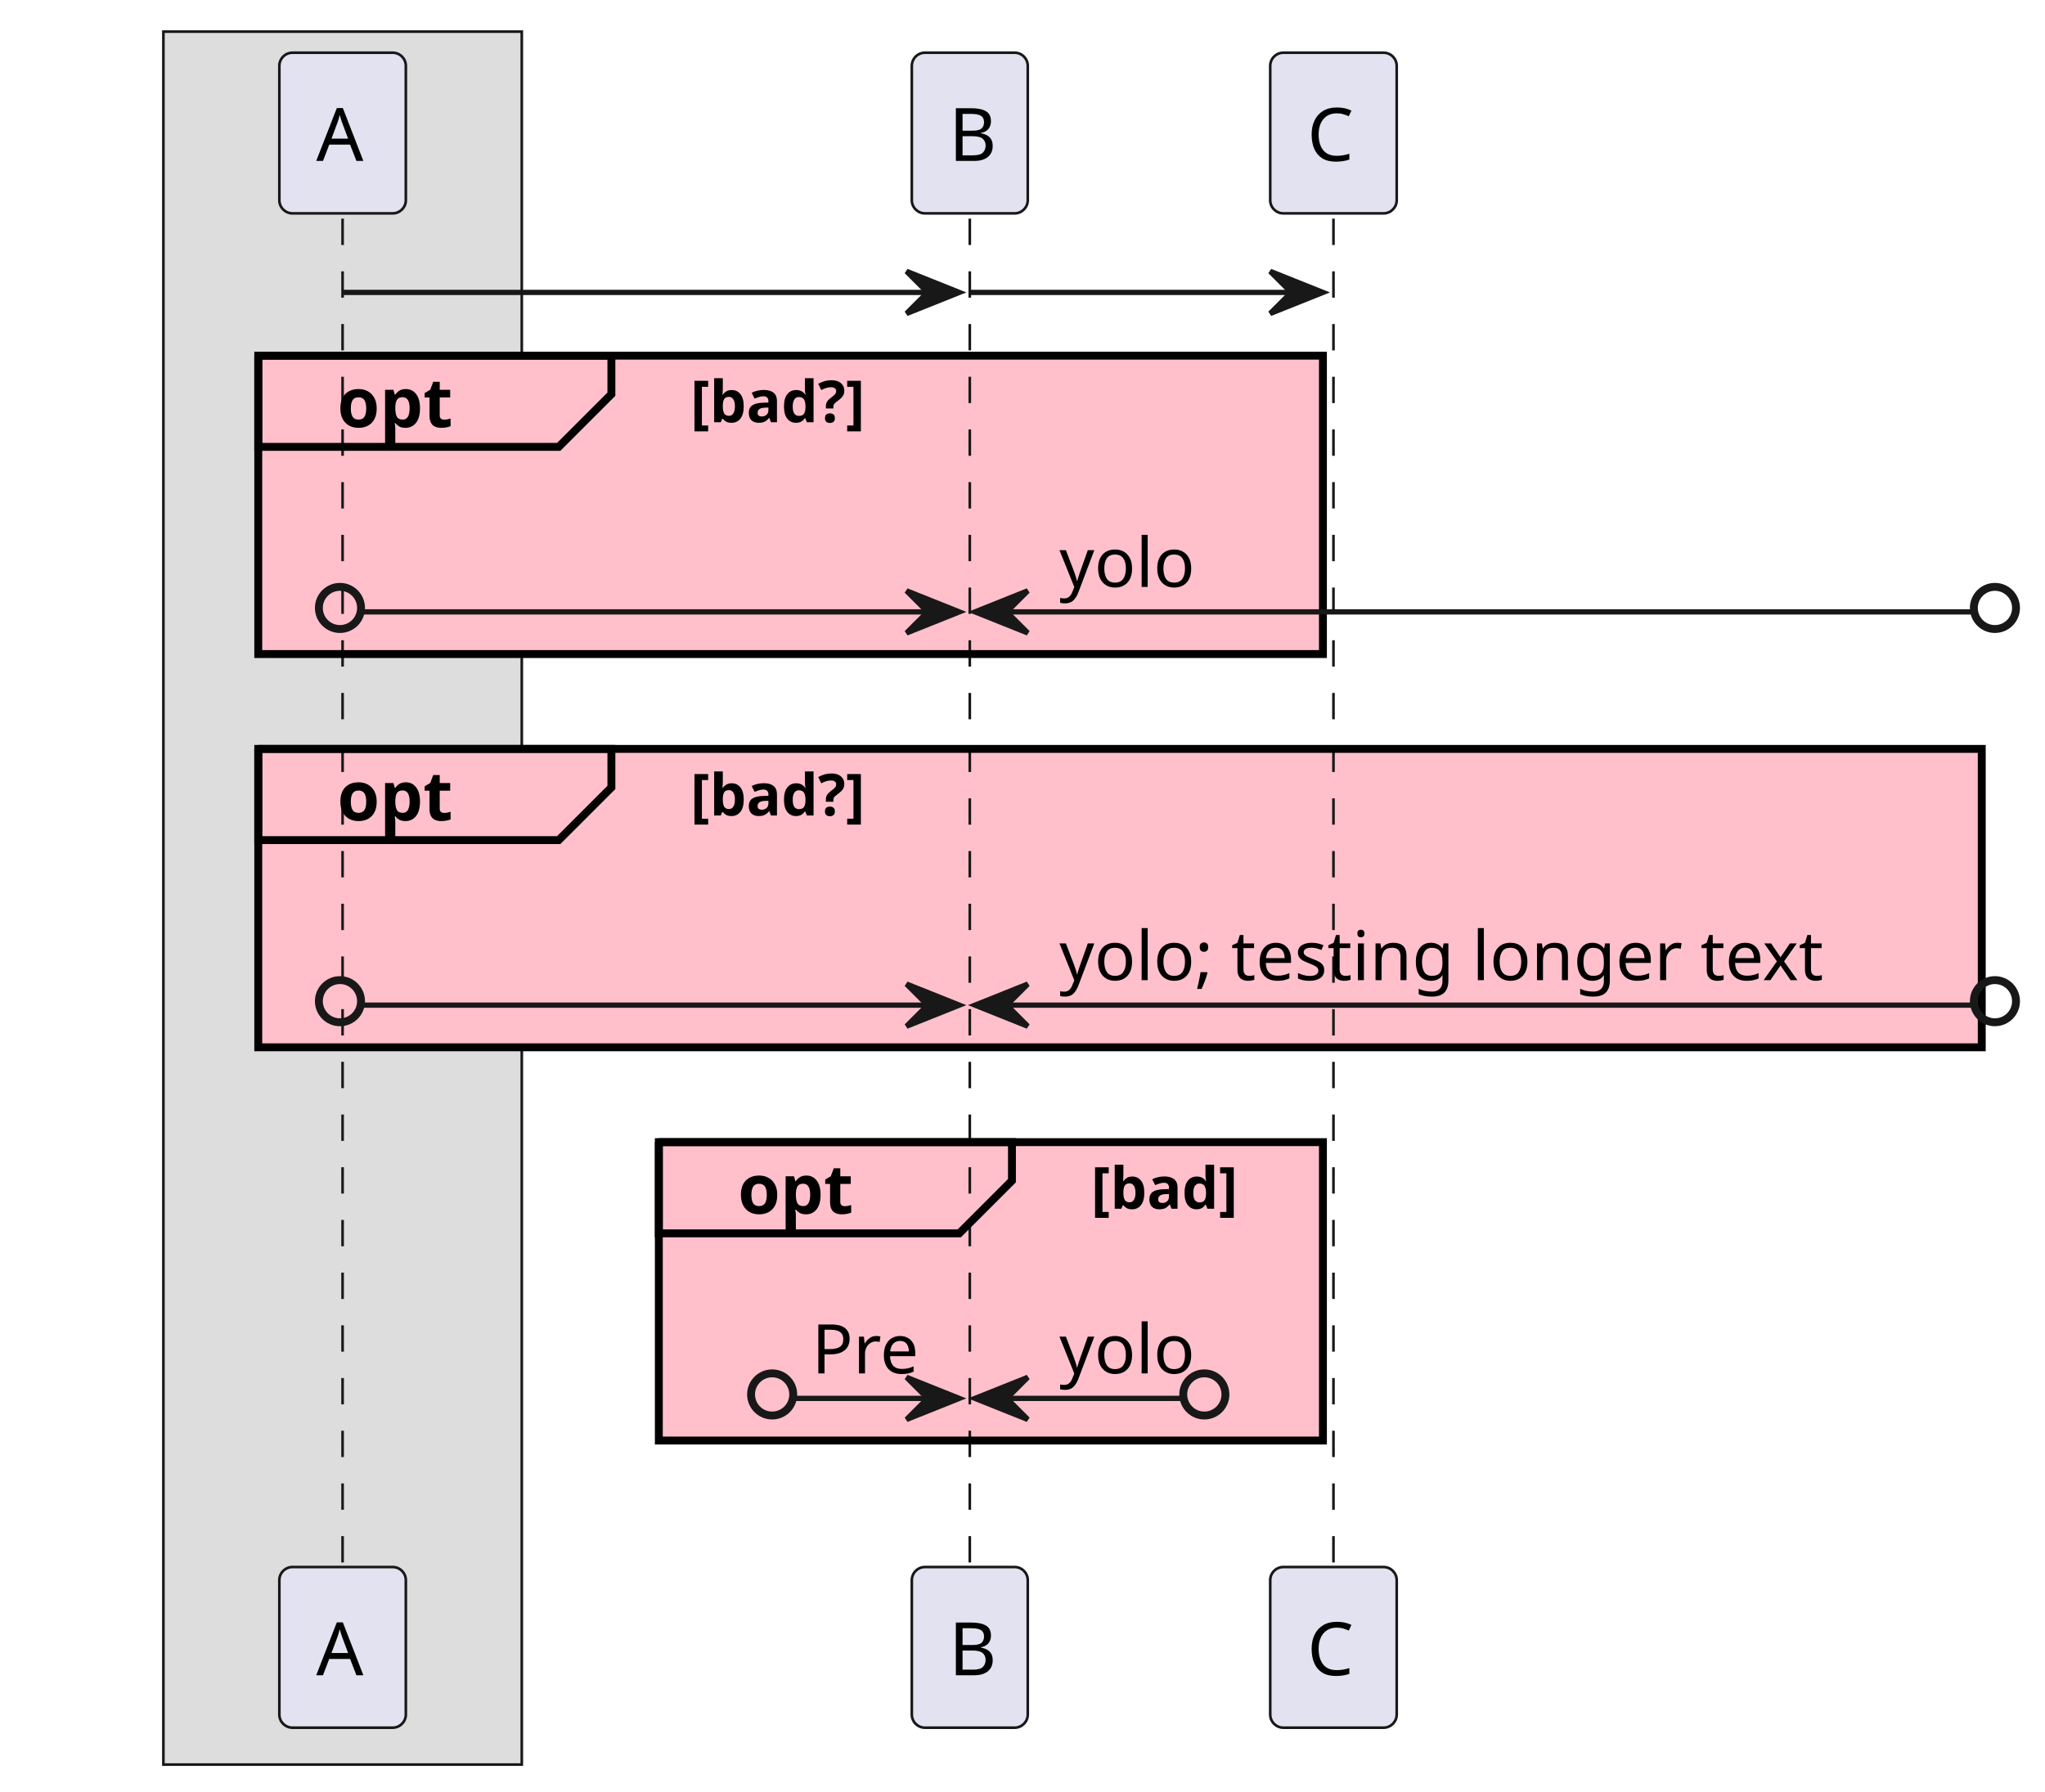
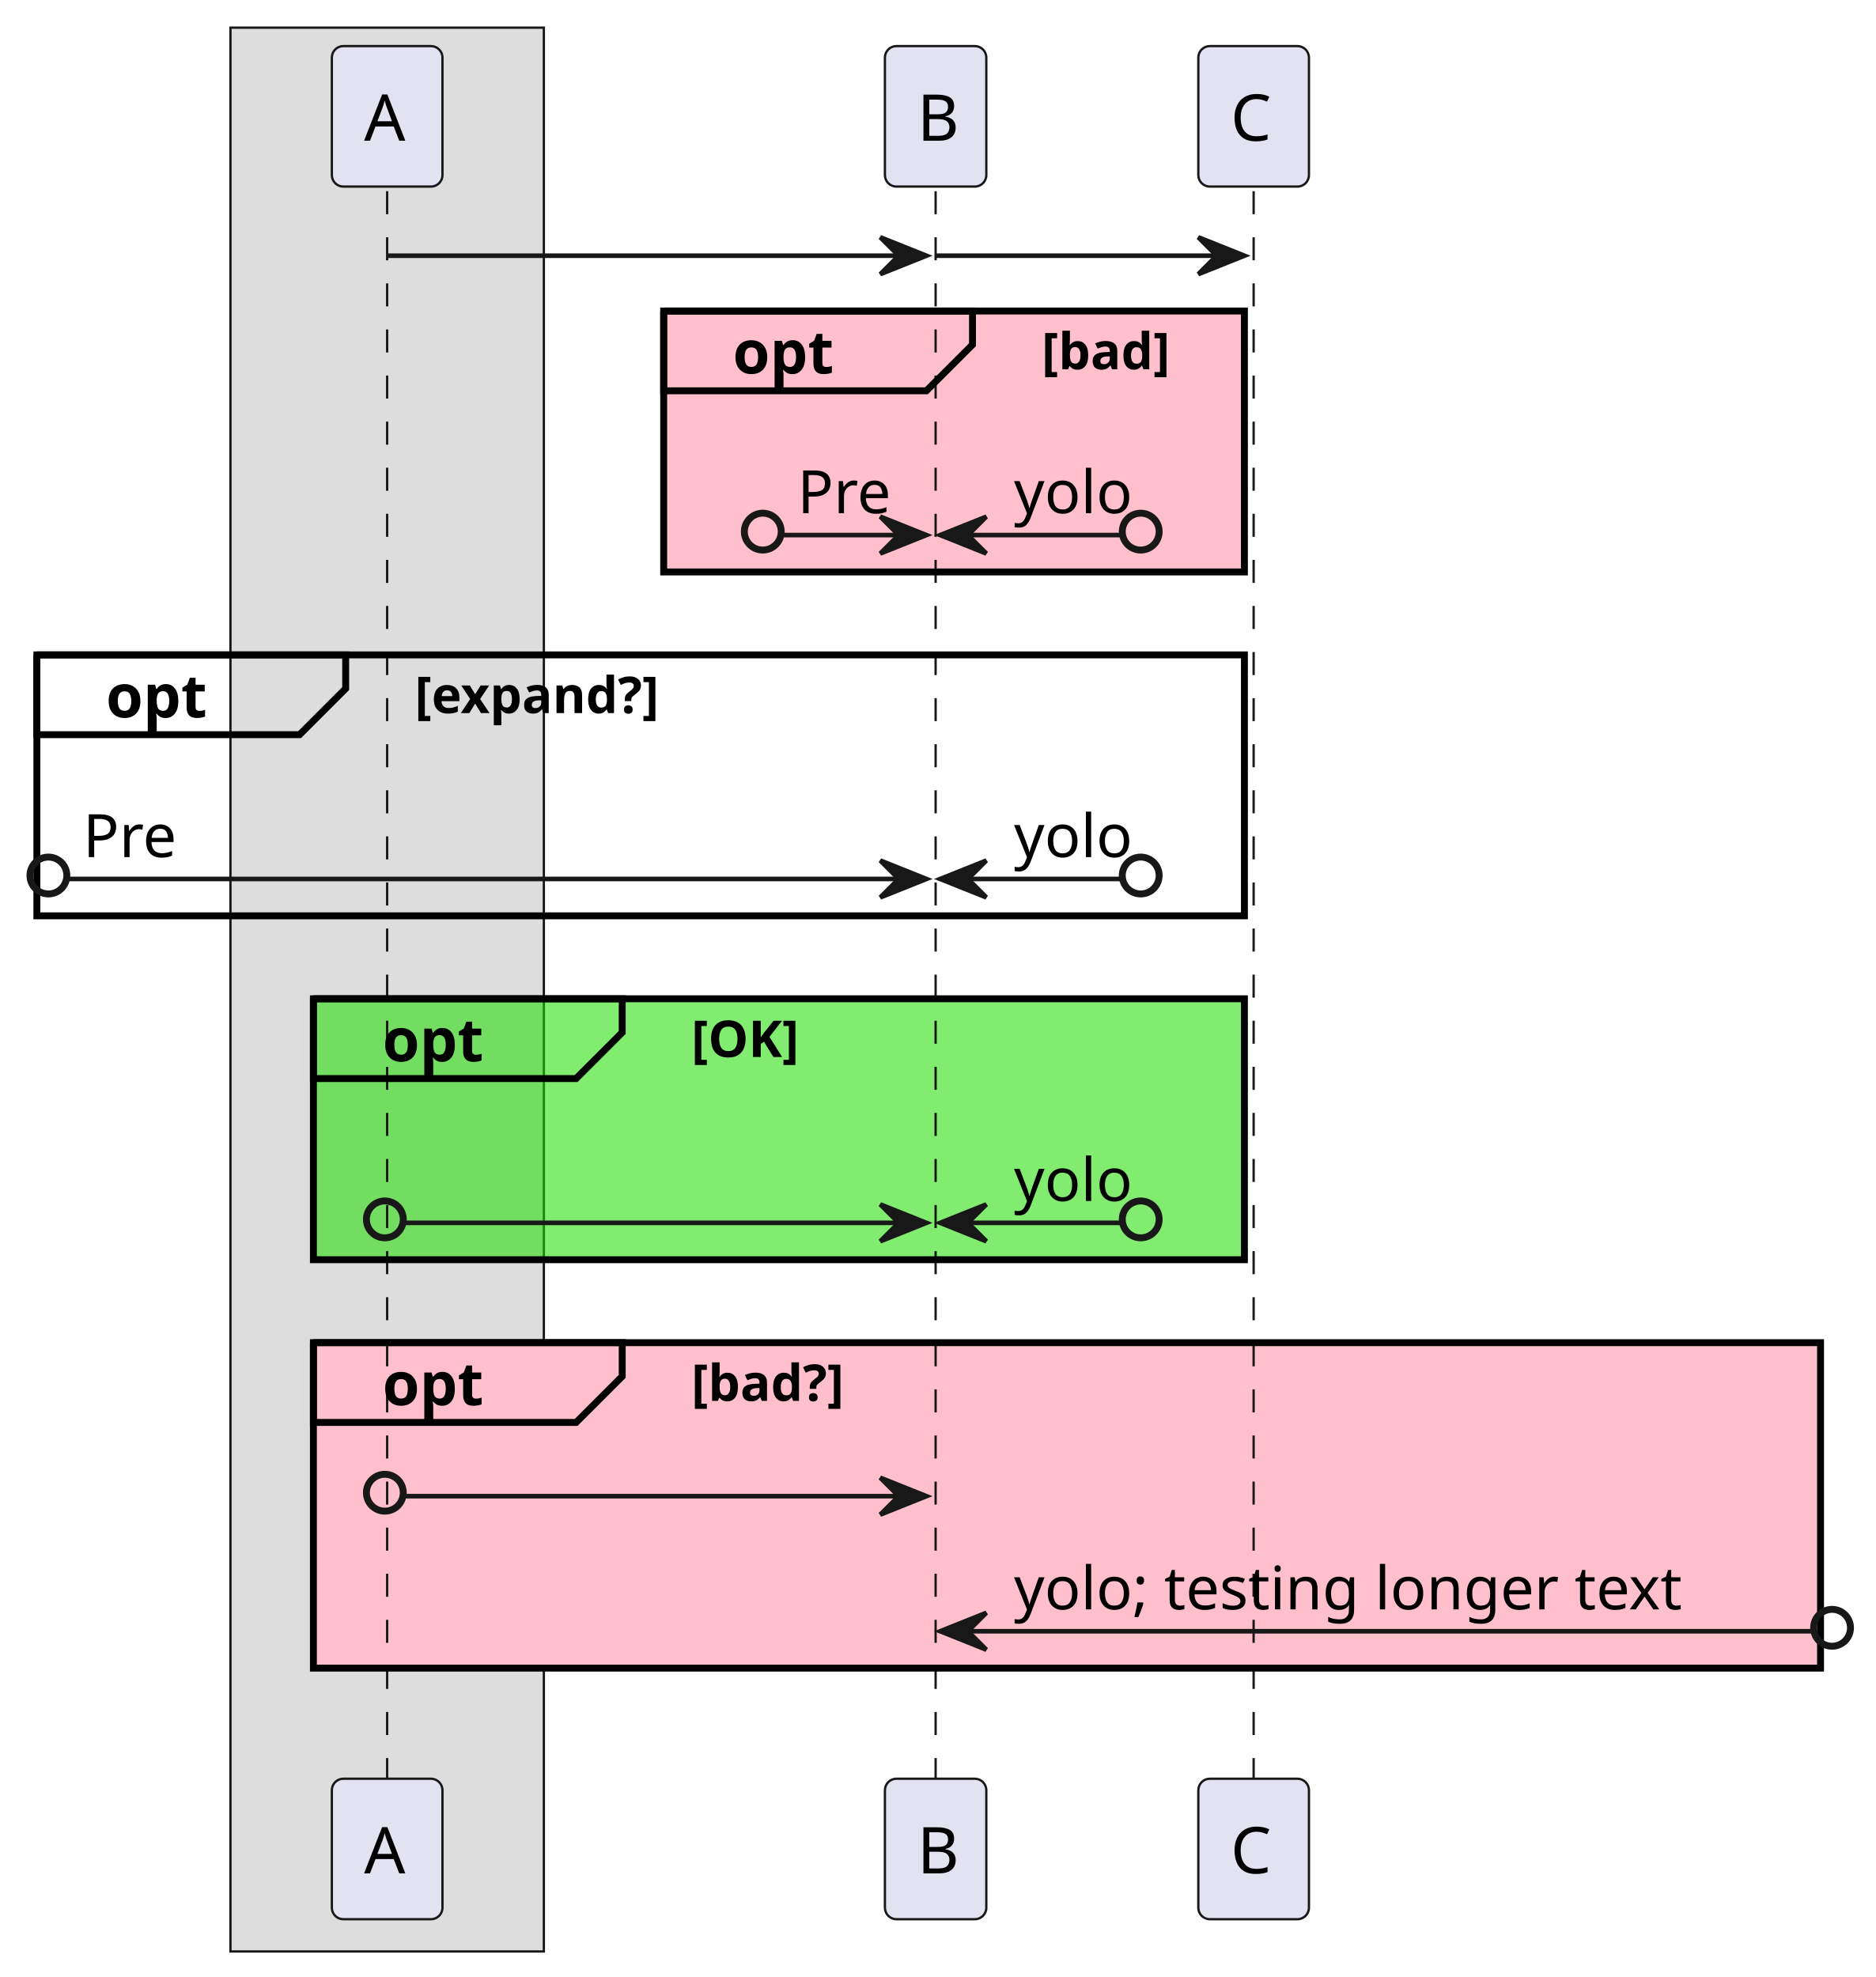
- <svg xmlns="http://www.w3.org/2000/svg" contentStyleType="text/css" height="340px" preserveAspectRatio="none" style="width:388px;height:340px;background:#FFFFFF;" version="1.1" viewBox="0 0 388 340" width="388px" zoomAndPan="magnify">
+ <svg xmlns="http://www.w3.org/2000/svg" contentStyleType="text/css" height="429px" preserveAspectRatio="none" style="width:407px;height:429px;background:#FFFFFF;" version="1.1" viewBox="0 0 407 429" width="407px" zoomAndPan="magnify">
  <defs />
  <g>
-     <rect fill="#DDDDDD" height="328.84" style="stroke:#181818;stroke-width:0.5;" width="68" x="31" y="6" />
-     <rect fill="#FFC0CB" height="56.621" style="stroke:#FFC0CB;stroke-width:1.0;" width="202" x="49" y="67.488" />
-     <rect fill="#FFC0CB" height="56.621" style="stroke:#FFC0CB;stroke-width:1.0;" width="327" x="49" y="142.109" />
-     <rect fill="#FFC0CB" height="56.621" style="stroke:#FFC0CB;stroke-width:1.0;" width="126" x="125" y="216.731" />
-     <line style="stroke:#181818;stroke-width:0.5;stroke-dasharray:5.0,5.0;" x1="65" x2="65" y1="41.488" y2="297.352" />
-     <line style="stroke:#181818;stroke-width:0.5;stroke-dasharray:5.0,5.0;" x1="184" x2="184" y1="41.488" y2="297.352" />
-     <line style="stroke:#181818;stroke-width:0.5;stroke-dasharray:5.0,5.0;" x1="253" x2="253" y1="41.488" y2="297.352" />
-     <rect fill="#E2E2F0" height="30.488" rx="2.5" ry="2.5" style="stroke:#181818;stroke-width:0.5;" width="24" x="53" y="10" />
-     <text fill="#000000" font-family="sans-serif" font-size="14" lengthAdjust="spacing" textLength="10" x="60" y="30.535">A</text>
-     <rect fill="#E2E2F0" height="30.488" rx="2.5" ry="2.5" style="stroke:#181818;stroke-width:0.5;" width="22" x="173" y="10" />
-     <text fill="#000000" font-family="sans-serif" font-size="14" lengthAdjust="spacing" textLength="8" x="180" y="30.535">B</text>
-     <rect fill="#E2E2F0" height="30.488" rx="2.5" ry="2.5" style="stroke:#181818;stroke-width:0.5;" width="24" x="241" y="10" />
-     <text fill="#000000" font-family="sans-serif" font-size="14" lengthAdjust="spacing" textLength="10" x="248" y="30.535">C</text>
-     <rect fill="#E2E2F0" height="30.488" rx="2.5" ry="2.5" style="stroke:#181818;stroke-width:0.5;" width="24" x="53" y="297.352" />
-     <text fill="#000000" font-family="sans-serif" font-size="14" lengthAdjust="spacing" textLength="10" x="60" y="317.887">A</text>
-     <rect fill="#E2E2F0" height="30.488" rx="2.5" ry="2.5" style="stroke:#181818;stroke-width:0.5;" width="22" x="173" y="297.352" />
-     <text fill="#000000" font-family="sans-serif" font-size="14" lengthAdjust="spacing" textLength="8" x="180" y="317.887">B</text>
-     <rect fill="#E2E2F0" height="30.488" rx="2.5" ry="2.5" style="stroke:#181818;stroke-width:0.5;" width="24" x="241" y="297.352" />
-     <text fill="#000000" font-family="sans-serif" font-size="14" lengthAdjust="spacing" textLength="10" x="248" y="317.887">C</text>
-     <polygon fill="#181818" points="172,51.488,182,55.488,172,59.488,176,55.488" style="stroke:#181818;stroke-width:1.0;" />
-     <line style="stroke:#181818;stroke-width:1.0;" x1="65" x2="178" y1="55.488" y2="55.488" />
-     <polygon fill="#181818" points="241,51.488,251,55.488,241,59.488,245,55.488" style="stroke:#181818;stroke-width:1.0;" />
-     <line style="stroke:#181818;stroke-width:1.0;" x1="184" x2="247" y1="55.488" y2="55.488" />
-     <path d="M49,67.488 L116,67.488 L116,74.799 L106,84.799 L49,84.799 L49,67.488 " fill="none" style="stroke:#000000;stroke-width:1.5;" />
-     <rect fill="none" height="56.621" style="stroke:#000000;stroke-width:1.5;" width="202" x="49" y="67.488" />
-     <text fill="#000000" font-family="sans-serif" font-size="13" font-weight="bold" lengthAdjust="spacing" textLength="22" x="64" y="81.057">opt</text>
-     <text fill="#000000" font-family="sans-serif" font-size="11" font-weight="bold" lengthAdjust="spacing" textLength="33" x="131" y="80.123">[bad?]</text>
-     <ellipse cx="64.5" cy="115.359" fill="none" rx="4" ry="4" style="stroke:#181818;stroke-width:1.5;" />
-     <polygon fill="#181818" points="172,112.109,182,116.109,172,120.109,176,116.109" style="stroke:#181818;stroke-width:1.0;" />
-     <line style="stroke:#181818;stroke-width:1.0;" x1="69" x2="178" y1="116.109" y2="116.109" />
-     <polygon fill="#181818" points="195,112.109,185,116.109,195,120.109,191,116.109" style="stroke:#181818;stroke-width:1.0;" />
-     <ellipse cx="378.5" cy="115.359" fill="none" rx="4" ry="4" style="stroke:#181818;stroke-width:1.5;" />
-     <line style="stroke:#181818;stroke-width:1.0;" x1="189" x2="374" y1="116.109" y2="116.109" />
-     <text fill="#000000" font-family="sans-serif" font-size="13" lengthAdjust="spacing" textLength="27" x="201" y="111.367">yolo</text>
-     <path d="M49,142.109 L116,142.109 L116,149.42 L106,159.42 L49,159.42 L49,142.109 " fill="none" style="stroke:#000000;stroke-width:1.5;" />
-     <rect fill="none" height="56.621" style="stroke:#000000;stroke-width:1.5;" width="327" x="49" y="142.109" />
-     <text fill="#000000" font-family="sans-serif" font-size="13" font-weight="bold" lengthAdjust="spacing" textLength="22" x="64" y="155.678">opt</text>
-     <text fill="#000000" font-family="sans-serif" font-size="11" font-weight="bold" lengthAdjust="spacing" textLength="33" x="131" y="154.744">[bad?]</text>
-     <ellipse cx="64.5" cy="189.981" fill="none" rx="4" ry="4" style="stroke:#181818;stroke-width:1.5;" />
-     <polygon fill="#181818" points="172,186.731,182,190.731,172,194.731,176,190.731" style="stroke:#181818;stroke-width:1.0;" />
-     <line style="stroke:#181818;stroke-width:1.0;" x1="69" x2="178" y1="190.731" y2="190.731" />
-     <polygon fill="#181818" points="195,186.731,185,190.731,195,194.731,191,190.731" style="stroke:#181818;stroke-width:1.0;" />
-     <ellipse cx="378.5" cy="189.981" fill="none" rx="4" ry="4" style="stroke:#181818;stroke-width:1.5;" />
-     <line style="stroke:#181818;stroke-width:1.0;" x1="189" x2="374" y1="190.731" y2="190.731" />
-     <text fill="#000000" font-family="sans-serif" font-size="13" lengthAdjust="spacing" textLength="152" x="201" y="185.988">yolo; testing longer text</text>
-     <path d="M125,216.731 L192,216.731 L192,224.041 L182,234.041 L125,234.041 L125,216.731 " fill="none" style="stroke:#000000;stroke-width:1.5;" />
-     <rect fill="none" height="56.621" style="stroke:#000000;stroke-width:1.5;" width="126" x="125" y="216.731" />
-     <text fill="#000000" font-family="sans-serif" font-size="13" font-weight="bold" lengthAdjust="spacing" textLength="22" x="140" y="230.299">opt</text>
-     <text fill="#000000" font-family="sans-serif" font-size="11" font-weight="bold" lengthAdjust="spacing" textLength="28" x="207" y="229.365">[bad]</text>
-     <ellipse cx="146.5" cy="264.602" fill="none" rx="4" ry="4" style="stroke:#181818;stroke-width:1.5;" />
-     <polygon fill="#181818" points="172,261.352,182,265.352,172,269.352,176,265.352" style="stroke:#181818;stroke-width:1.0;" />
-     <line style="stroke:#181818;stroke-width:1.0;" x1="151" x2="178" y1="265.352" y2="265.352" />
-     <text fill="#000000" font-family="sans-serif" font-size="13" lengthAdjust="spacing" textLength="19" x="154" y="260.609">Pre</text>
-     <polygon fill="#181818" points="195,261.352,185,265.352,195,269.352,191,265.352" style="stroke:#181818;stroke-width:1.0;" />
-     <ellipse cx="228.5" cy="264.602" fill="none" rx="4" ry="4" style="stroke:#181818;stroke-width:1.5;" />
-     <line style="stroke:#181818;stroke-width:1.0;" x1="189" x2="224" y1="265.352" y2="265.352" />
-     <text fill="#000000" font-family="sans-serif" font-size="13" lengthAdjust="spacing" textLength="27" x="201" y="260.609">yolo</text>
+     <rect fill="#DDDDDD" height="417.461" style="stroke:#181818;stroke-width:0.5;" width="68" x="50" y="6" />
+     <rect fill="#FFC0CB" height="56.621" style="stroke:#FFC0CB;stroke-width:1.0;" width="126" x="144" y="67.488" />
+     <rect fill="#20DD00" fill-opacity="0.565" height="56.621" style="stroke:#20DD0090;stroke-width:1.0;" width="202" x="68" y="216.731" />
+     <rect fill="#FFC0CB" height="70.621" style="stroke:#FFC0CB;stroke-width:1.0;" width="327" x="68" y="291.352" />
+     <line style="stroke:#181818;stroke-width:0.5;stroke-dasharray:5.0,5.0;" x1="84" x2="84" y1="41.488" y2="385.973" />
+     <line style="stroke:#181818;stroke-width:0.5;stroke-dasharray:5.0,5.0;" x1="203" x2="203" y1="41.488" y2="385.973" />
+     <line style="stroke:#181818;stroke-width:0.5;stroke-dasharray:5.0,5.0;" x1="272" x2="272" y1="41.488" y2="385.973" />
+     <rect fill="#E2E2F0" height="30.488" rx="2.5" ry="2.5" style="stroke:#181818;stroke-width:0.5;" width="24" x="72" y="10" />
+     <text fill="#000000" font-family="sans-serif" font-size="14" lengthAdjust="spacing" textLength="10" x="79" y="30.535">A</text>
+     <rect fill="#E2E2F0" height="30.488" rx="2.5" ry="2.5" style="stroke:#181818;stroke-width:0.5;" width="22" x="192" y="10" />
+     <text fill="#000000" font-family="sans-serif" font-size="14" lengthAdjust="spacing" textLength="8" x="199" y="30.535">B</text>
+     <rect fill="#E2E2F0" height="30.488" rx="2.5" ry="2.5" style="stroke:#181818;stroke-width:0.5;" width="24" x="260" y="10" />
+     <text fill="#000000" font-family="sans-serif" font-size="14" lengthAdjust="spacing" textLength="10" x="267" y="30.535">C</text>
+     <rect fill="#E2E2F0" height="30.488" rx="2.5" ry="2.5" style="stroke:#181818;stroke-width:0.5;" width="24" x="72" y="385.973" />
+     <text fill="#000000" font-family="sans-serif" font-size="14" lengthAdjust="spacing" textLength="10" x="79" y="406.508">A</text>
+     <rect fill="#E2E2F0" height="30.488" rx="2.5" ry="2.5" style="stroke:#181818;stroke-width:0.5;" width="22" x="192" y="385.973" />
+     <text fill="#000000" font-family="sans-serif" font-size="14" lengthAdjust="spacing" textLength="8" x="199" y="406.508">B</text>
+     <rect fill="#E2E2F0" height="30.488" rx="2.5" ry="2.5" style="stroke:#181818;stroke-width:0.5;" width="24" x="260" y="385.973" />
+     <text fill="#000000" font-family="sans-serif" font-size="14" lengthAdjust="spacing" textLength="10" x="267" y="406.508">C</text>
+     <polygon fill="#181818" points="191,51.488,201,55.488,191,59.488,195,55.488" style="stroke:#181818;stroke-width:1.0;" />
+     <line style="stroke:#181818;stroke-width:1.0;" x1="84" x2="197" y1="55.488" y2="55.488" />
+     <polygon fill="#181818" points="260,51.488,270,55.488,260,59.488,264,55.488" style="stroke:#181818;stroke-width:1.0;" />
+     <line style="stroke:#181818;stroke-width:1.0;" x1="203" x2="266" y1="55.488" y2="55.488" />
+     <path d="M144,67.488 L211,67.488 L211,74.799 L201,84.799 L144,84.799 L144,67.488 " fill="none" style="stroke:#000000;stroke-width:1.5;" />
+     <rect fill="none" height="56.621" style="stroke:#000000;stroke-width:1.5;" width="126" x="144" y="67.488" />
+     <text fill="#000000" font-family="sans-serif" font-size="13" font-weight="bold" lengthAdjust="spacing" textLength="22" x="159" y="81.057">opt</text>
+     <text fill="#000000" font-family="sans-serif" font-size="11" font-weight="bold" lengthAdjust="spacing" textLength="28" x="226" y="80.123">[bad]</text>
+     <ellipse cx="165.5" cy="115.359" fill="none" rx="4" ry="4" style="stroke:#181818;stroke-width:1.5;" />
+     <polygon fill="#181818" points="191,112.109,201,116.109,191,120.109,195,116.109" style="stroke:#181818;stroke-width:1.0;" />
+     <line style="stroke:#181818;stroke-width:1.0;" x1="170" x2="197" y1="116.109" y2="116.109" />
+     <text fill="#000000" font-family="sans-serif" font-size="13" lengthAdjust="spacing" textLength="19" x="173" y="111.367">Pre</text>
+     <polygon fill="#181818" points="214,112.109,204,116.109,214,120.109,210,116.109" style="stroke:#181818;stroke-width:1.0;" />
+     <ellipse cx="247.5" cy="115.359" fill="none" rx="4" ry="4" style="stroke:#181818;stroke-width:1.5;" />
+     <line style="stroke:#181818;stroke-width:1.0;" x1="208" x2="243" y1="116.109" y2="116.109" />
+     <text fill="#000000" font-family="sans-serif" font-size="13" lengthAdjust="spacing" textLength="27" x="220" y="111.367">yolo</text>
+     <path d="M8,142.109 L75,142.109 L75,149.42 L65,159.42 L8,159.42 L8,142.109 " fill="none" style="stroke:#000000;stroke-width:1.5;" />
+     <rect fill="none" height="56.621" style="stroke:#000000;stroke-width:1.5;" width="262" x="8" y="142.109" />
+     <text fill="#000000" font-family="sans-serif" font-size="13" font-weight="bold" lengthAdjust="spacing" textLength="22" x="23" y="155.678">opt</text>
+     <text fill="#000000" font-family="sans-serif" font-size="11" font-weight="bold" lengthAdjust="spacing" textLength="52" x="90" y="154.744">[expand?]</text>
+     <ellipse cx="10.5" cy="189.981" fill="none" rx="4" ry="4" style="stroke:#181818;stroke-width:1.5;" />
+     <polygon fill="#181818" points="191,186.731,201,190.731,191,194.731,195,190.731" style="stroke:#181818;stroke-width:1.0;" />
+     <line style="stroke:#181818;stroke-width:1.0;" x1="15" x2="197" y1="190.731" y2="190.731" />
+     <text fill="#000000" font-family="sans-serif" font-size="13" lengthAdjust="spacing" textLength="19" x="18" y="185.988">Pre</text>
+     <polygon fill="#181818" points="214,186.731,204,190.731,214,194.731,210,190.731" style="stroke:#181818;stroke-width:1.0;" />
+     <ellipse cx="247.5" cy="189.981" fill="none" rx="4" ry="4" style="stroke:#181818;stroke-width:1.5;" />
+     <line style="stroke:#181818;stroke-width:1.0;" x1="208" x2="243" y1="190.731" y2="190.731" />
+     <text fill="#000000" font-family="sans-serif" font-size="13" lengthAdjust="spacing" textLength="27" x="220" y="185.988">yolo</text>
+     <path d="M68,216.731 L135,216.731 L135,224.041 L125,234.041 L68,234.041 L68,216.731 " fill="none" style="stroke:#000000;stroke-width:1.5;" />
+     <rect fill="none" height="56.621" style="stroke:#000000;stroke-width:1.5;" width="202" x="68" y="216.731" />
+     <text fill="#000000" font-family="sans-serif" font-size="13" font-weight="bold" lengthAdjust="spacing" textLength="22" x="83" y="230.299">opt</text>
+     <text fill="#000000" font-family="sans-serif" font-size="11" font-weight="bold" lengthAdjust="spacing" textLength="25" x="150" y="229.365">[OK]</text>
+     <ellipse cx="83.5" cy="264.602" fill="none" rx="4" ry="4" style="stroke:#181818;stroke-width:1.5;" />
+     <polygon fill="#181818" points="191,261.352,201,265.352,191,269.352,195,265.352" style="stroke:#181818;stroke-width:1.0;" />
+     <line style="stroke:#181818;stroke-width:1.0;" x1="88" x2="197" y1="265.352" y2="265.352" />
+     <polygon fill="#181818" points="214,261.352,204,265.352,214,269.352,210,265.352" style="stroke:#181818;stroke-width:1.0;" />
+     <ellipse cx="247.5" cy="264.602" fill="none" rx="4" ry="4" style="stroke:#181818;stroke-width:1.5;" />
+     <line style="stroke:#181818;stroke-width:1.0;" x1="208" x2="243" y1="265.352" y2="265.352" />
+     <text fill="#000000" font-family="sans-serif" font-size="13" lengthAdjust="spacing" textLength="27" x="220" y="260.609">yolo</text>
+     <path d="M68,291.352 L135,291.352 L135,298.662 L125,308.662 L68,308.662 L68,291.352 " fill="none" style="stroke:#000000;stroke-width:1.5;" />
+     <rect fill="none" height="70.621" style="stroke:#000000;stroke-width:1.5;" width="327" x="68" y="291.352" />
+     <text fill="#000000" font-family="sans-serif" font-size="13" font-weight="bold" lengthAdjust="spacing" textLength="22" x="83" y="304.92">opt</text>
+     <text fill="#000000" font-family="sans-serif" font-size="11" font-weight="bold" lengthAdjust="spacing" textLength="33" x="150" y="303.986">[bad?]</text>
+     <ellipse cx="83.5" cy="323.912" fill="none" rx="4" ry="4" style="stroke:#181818;stroke-width:1.5;" />
+     <polygon fill="#181818" points="191,320.662,201,324.662,191,328.662,195,324.662" style="stroke:#181818;stroke-width:1.0;" />
+     <line style="stroke:#181818;stroke-width:1.0;" x1="88" x2="197" y1="324.662" y2="324.662" />
+     <polygon fill="#181818" points="214,349.973,204,353.973,214,357.973,210,353.973" style="stroke:#181818;stroke-width:1.0;" />
+     <ellipse cx="397.5" cy="353.223" fill="none" rx="4" ry="4" style="stroke:#181818;stroke-width:1.5;" />
+     <line style="stroke:#181818;stroke-width:1.0;" x1="208" x2="393" y1="353.973" y2="353.973" />
+     <text fill="#000000" font-family="sans-serif" font-size="13" lengthAdjust="spacing" textLength="152" x="220" y="349.231">yolo; testing longer text</text>
  </g>
</svg>
